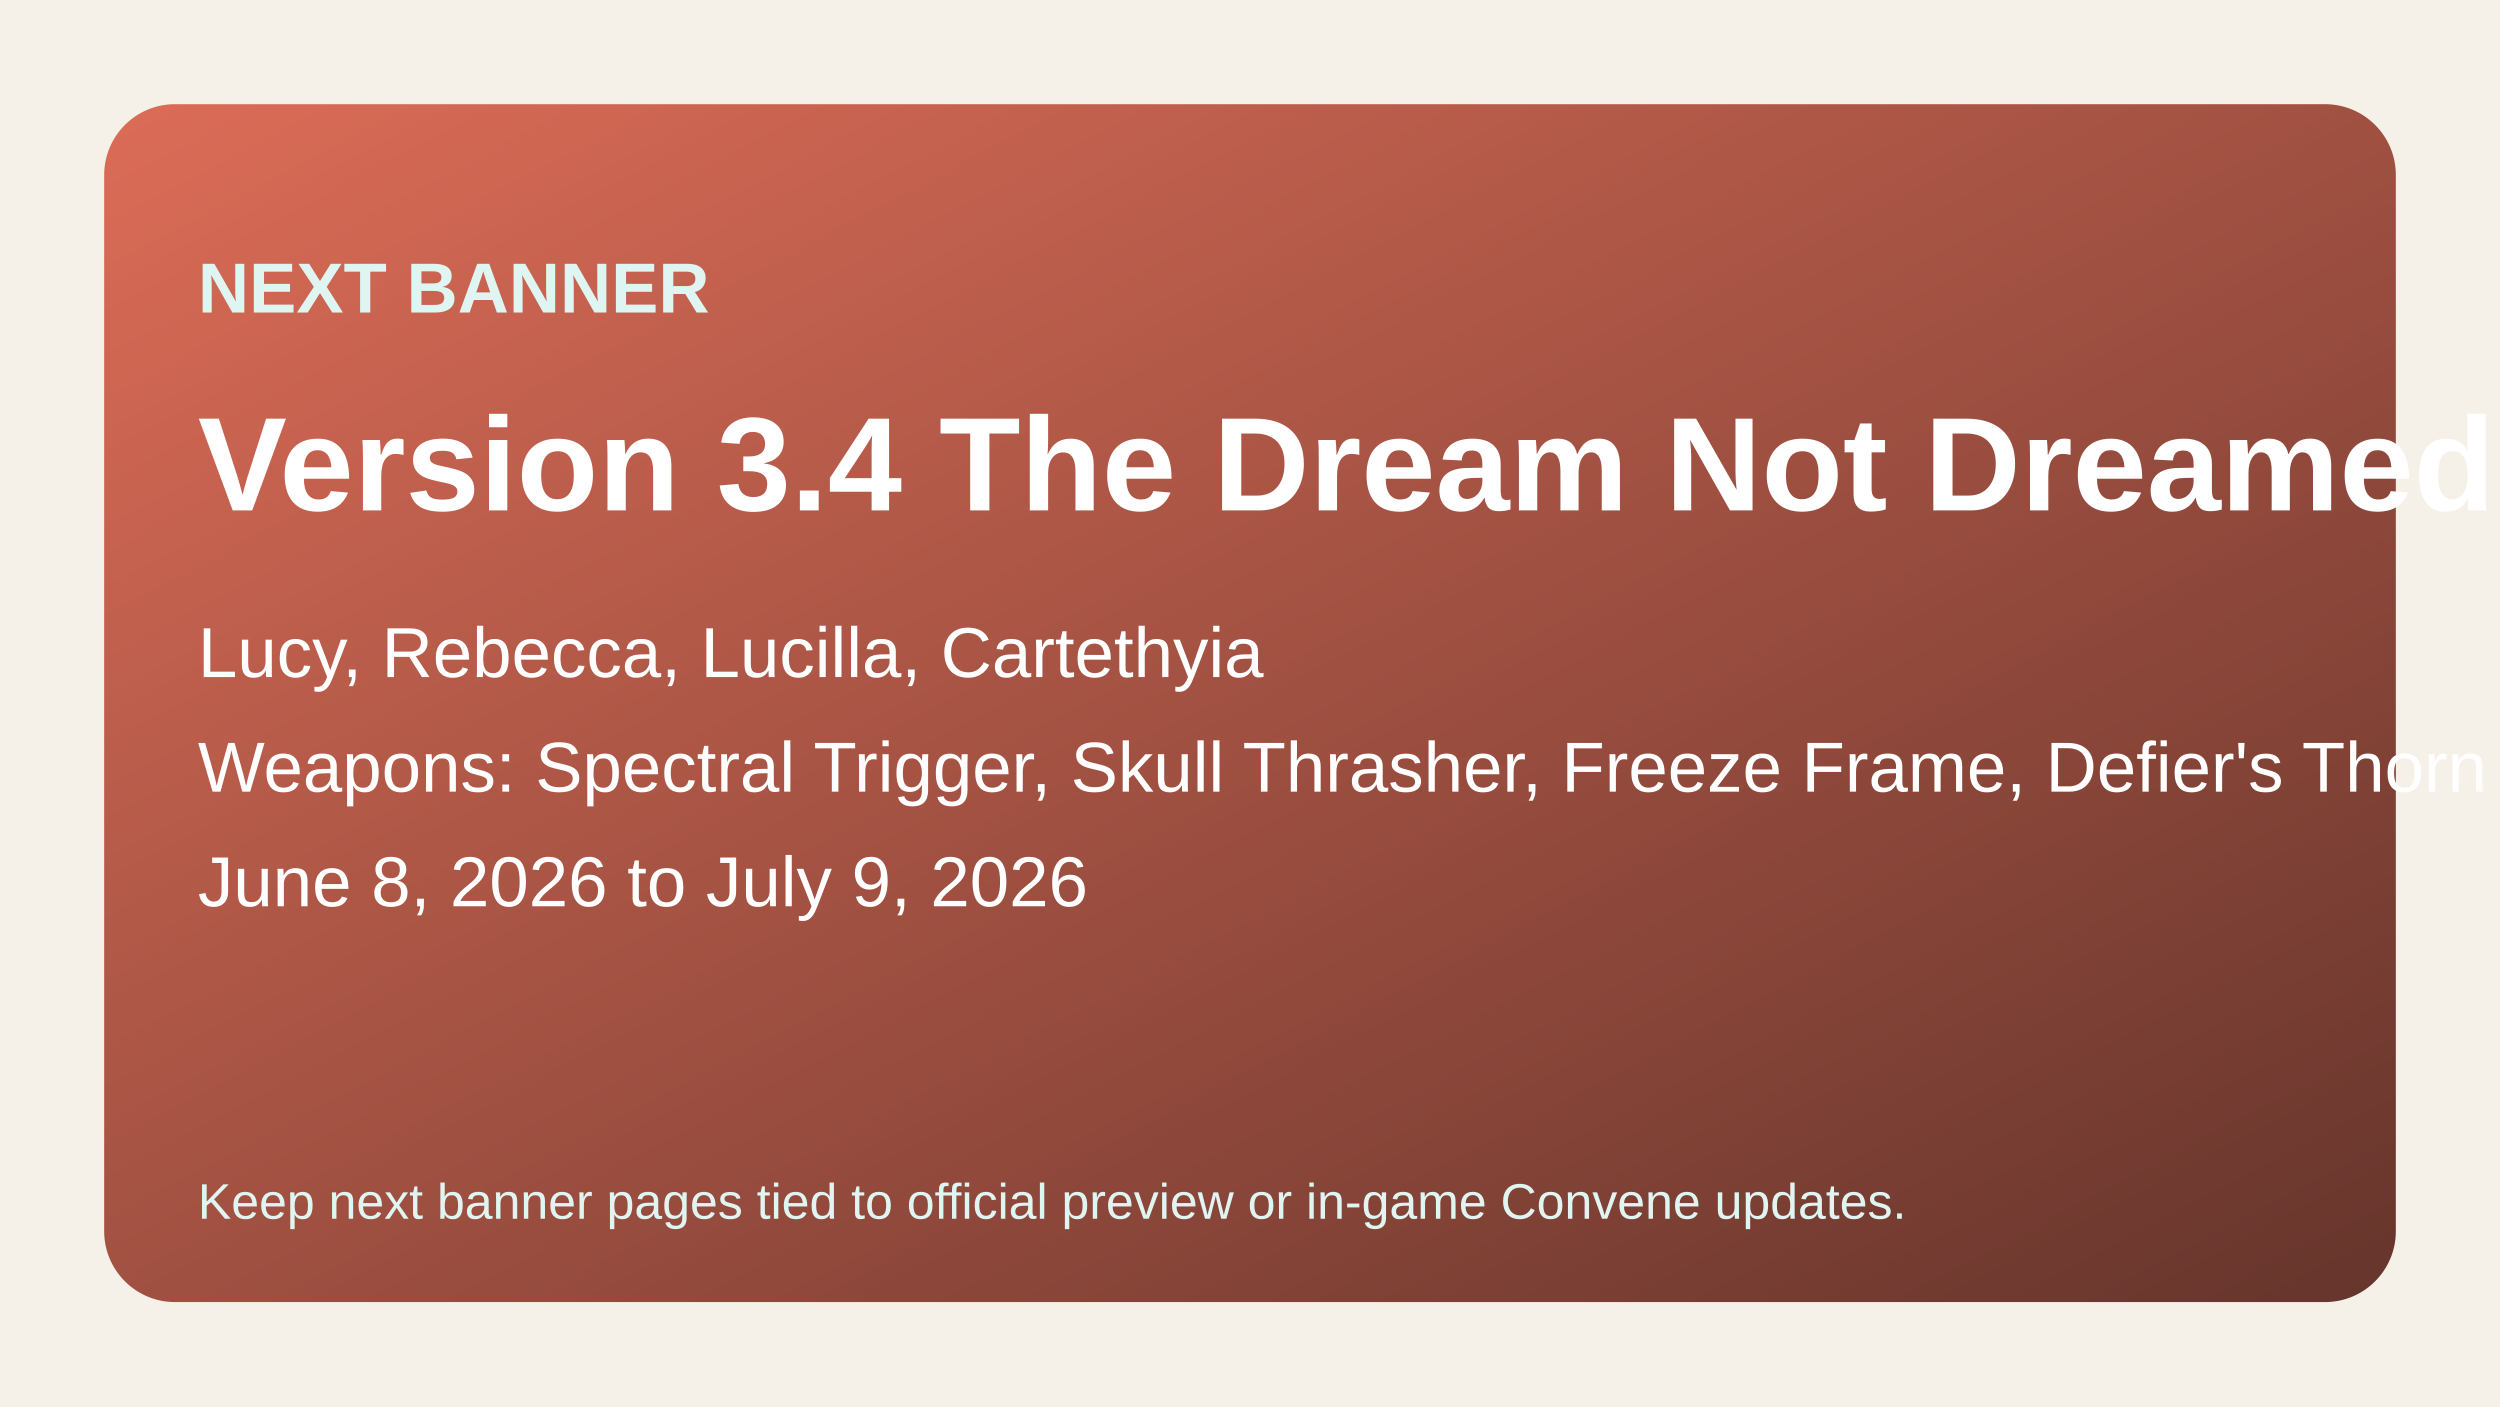
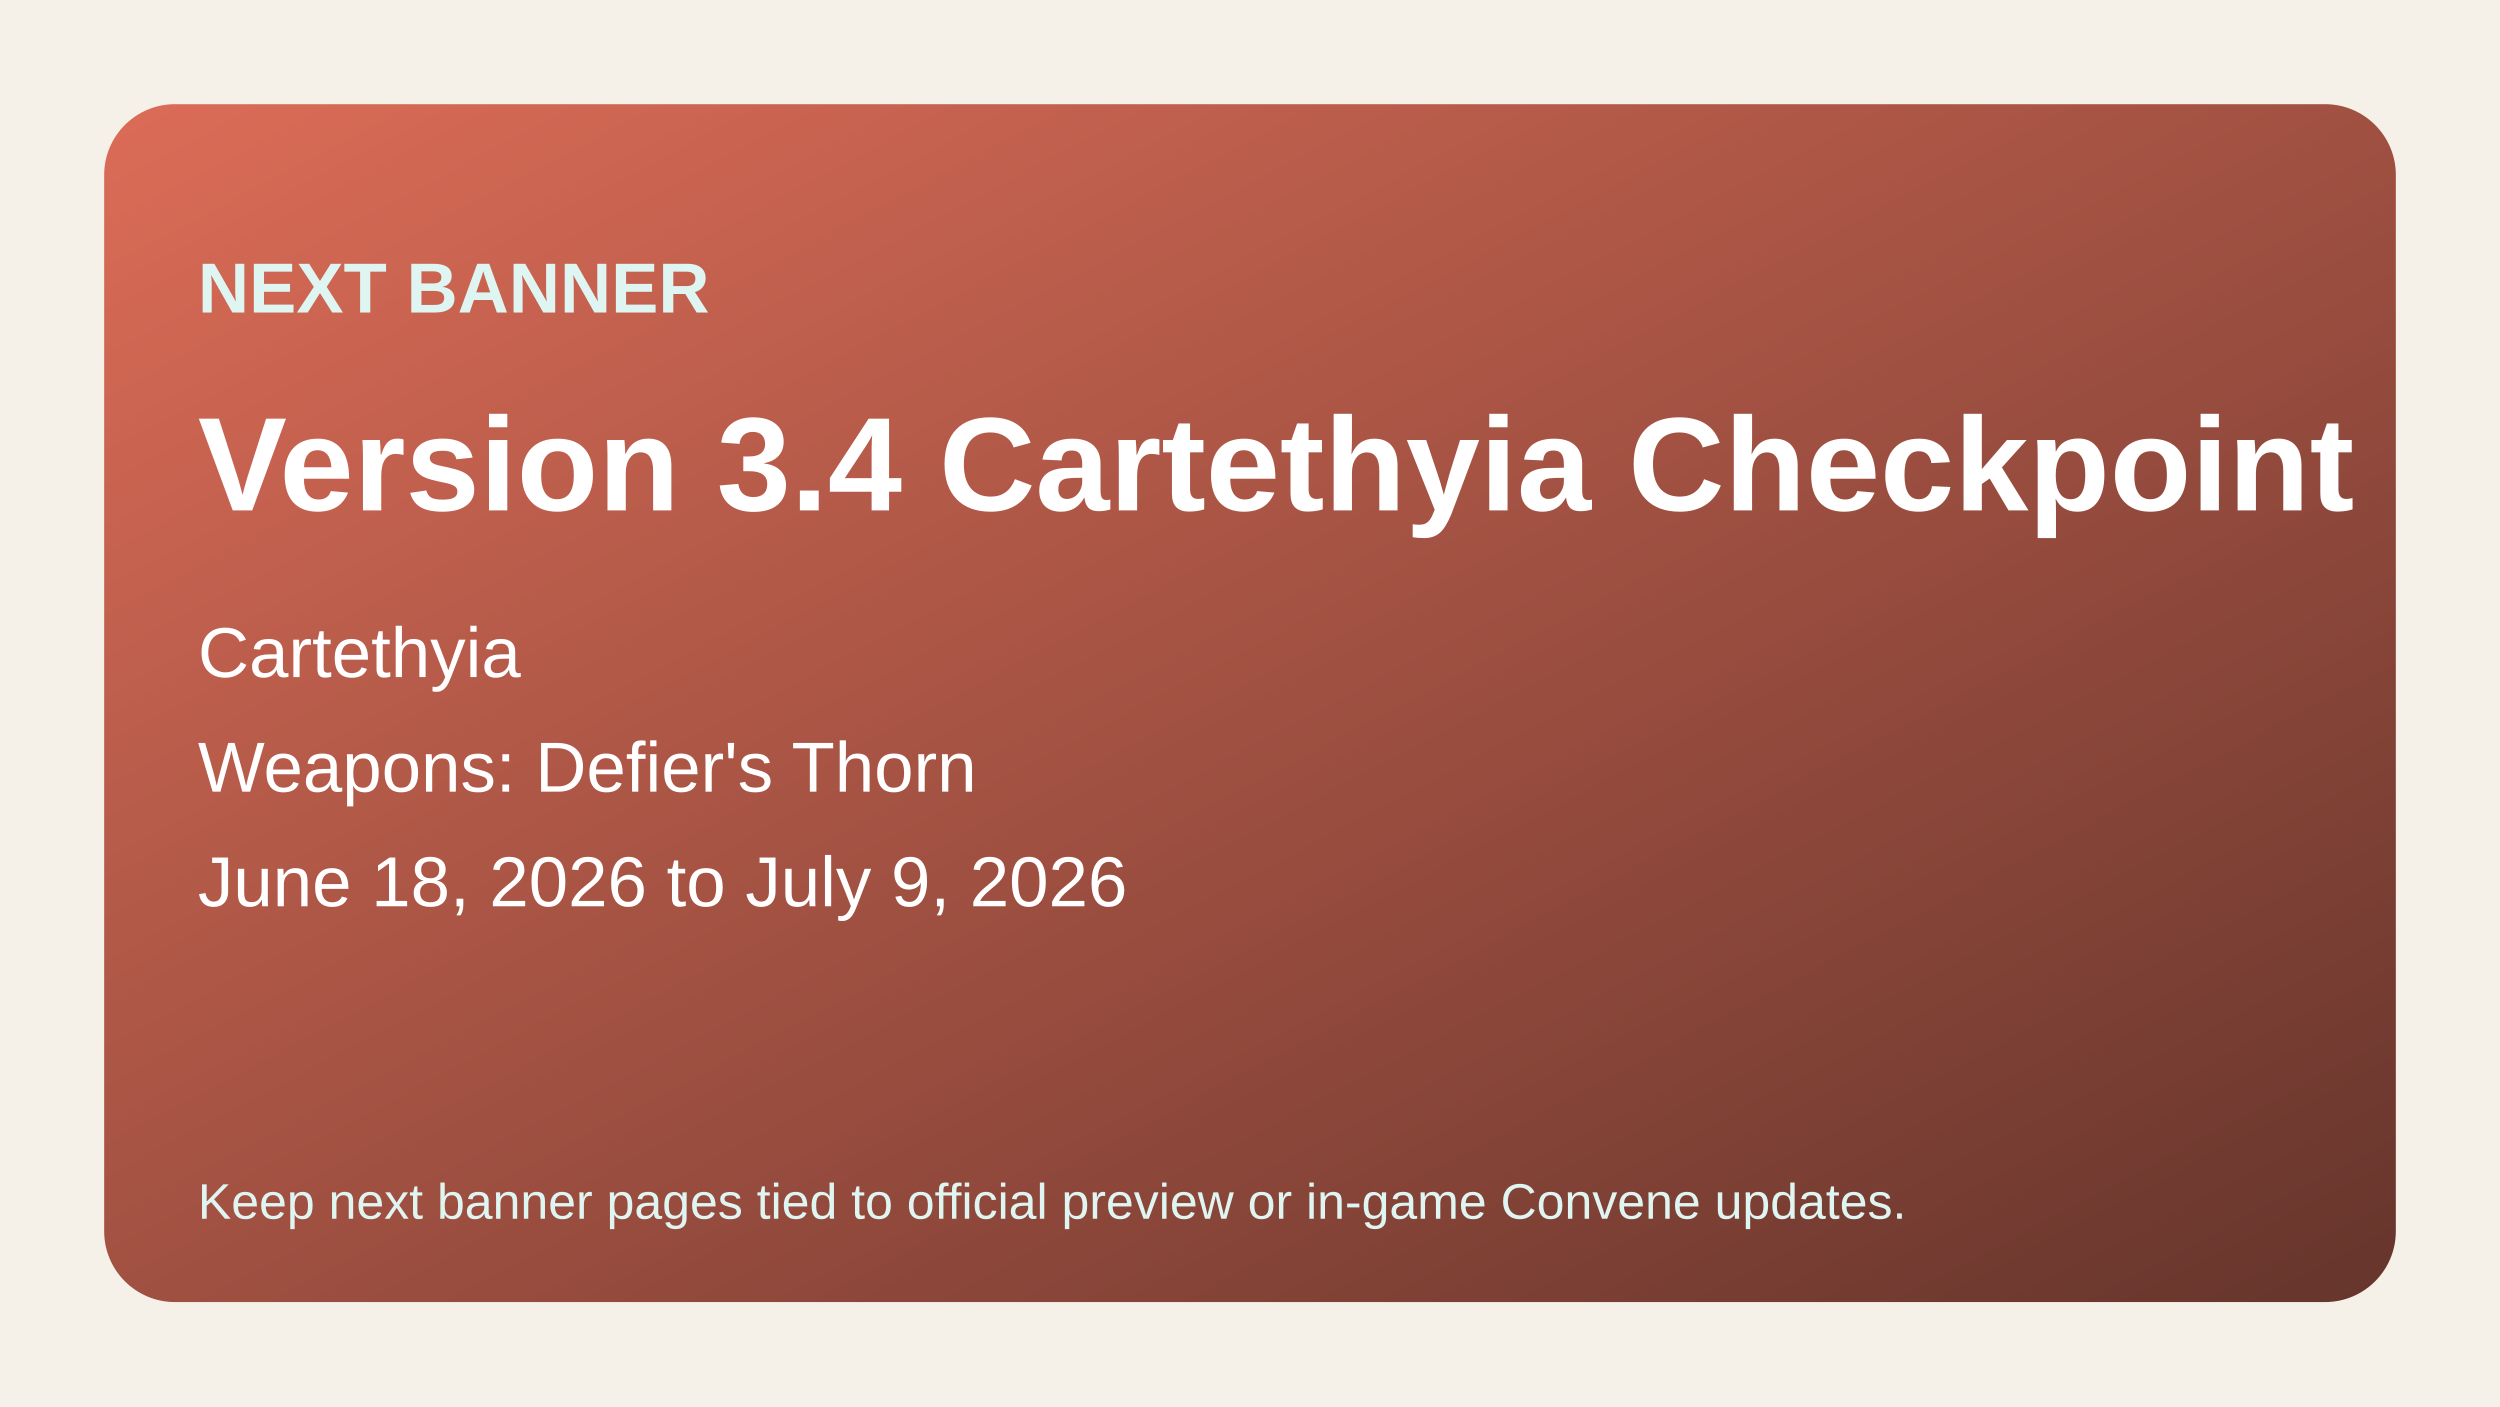
<svg xmlns="http://www.w3.org/2000/svg" width="1200" height="675" viewBox="0 0 1200 675" role="img" aria-labelledby="title desc">
  <defs>
    <linearGradient id="bg" x1="0" y1="0" x2="1" y2="1">
      <stop offset="0%" stop-color="#db6c57" />
      <stop offset="100%" stop-color="#66352c" />
    </linearGradient>
  </defs>
  <rect width="1200" height="675" fill="#f5f1e8" />
  <rect x="50" y="50" width="1100" height="575" rx="34" fill="url(#bg)" />
  <text x="95" y="150" fill="#dff5f1" font-family="Space Grotesk, Arial, sans-serif" font-size="34" font-weight="700">NEXT BANNER</text>
-   <text x="95" y="245" fill="#ffffff" font-family="Space Grotesk, Arial, sans-serif" font-size="64" font-weight="700">Version 3.4 The Dream Not Dreamed</text>
-   <text x="95" y="325" fill="#ffffff" font-family="IBM Plex Sans, Arial, sans-serif" font-size="34">Lucy, Rebecca, Lucilla, Cartethyia</text>
-   <text x="95" y="380" fill="#ffffff" font-family="IBM Plex Sans, Arial, sans-serif" font-size="34">Weapons: Spectral Trigger, Skull Thrasher, Freeze Frame, Defier's Thorn</text>
-   <text x="95" y="435" fill="#ffffff" font-family="IBM Plex Sans, Arial, sans-serif" font-size="34">June 8, 2026 to July 9, 2026</text>
+   <text x="95" y="245" fill="#ffffff" font-family="Space Grotesk, Arial, sans-serif" font-size="64" font-weight="700">Version 3.4 Cartethyia Checkpoint</text>
+   <text x="95" y="325" fill="#ffffff" font-family="IBM Plex Sans, Arial, sans-serif" font-size="34">Cartethyia</text>
+   <text x="95" y="380" fill="#ffffff" font-family="IBM Plex Sans, Arial, sans-serif" font-size="34">Weapons: Defier's Thorn</text>
+   <text x="95" y="435" fill="#ffffff" font-family="IBM Plex Sans, Arial, sans-serif" font-size="34">June 18, 2026 to July 9, 2026</text>
  <text x="95" y="585" fill="#dff5f1" font-family="IBM Plex Sans, Arial, sans-serif" font-size="24">Keep next banner pages tied to official preview or in-game Convene updates.</text>
</svg>
